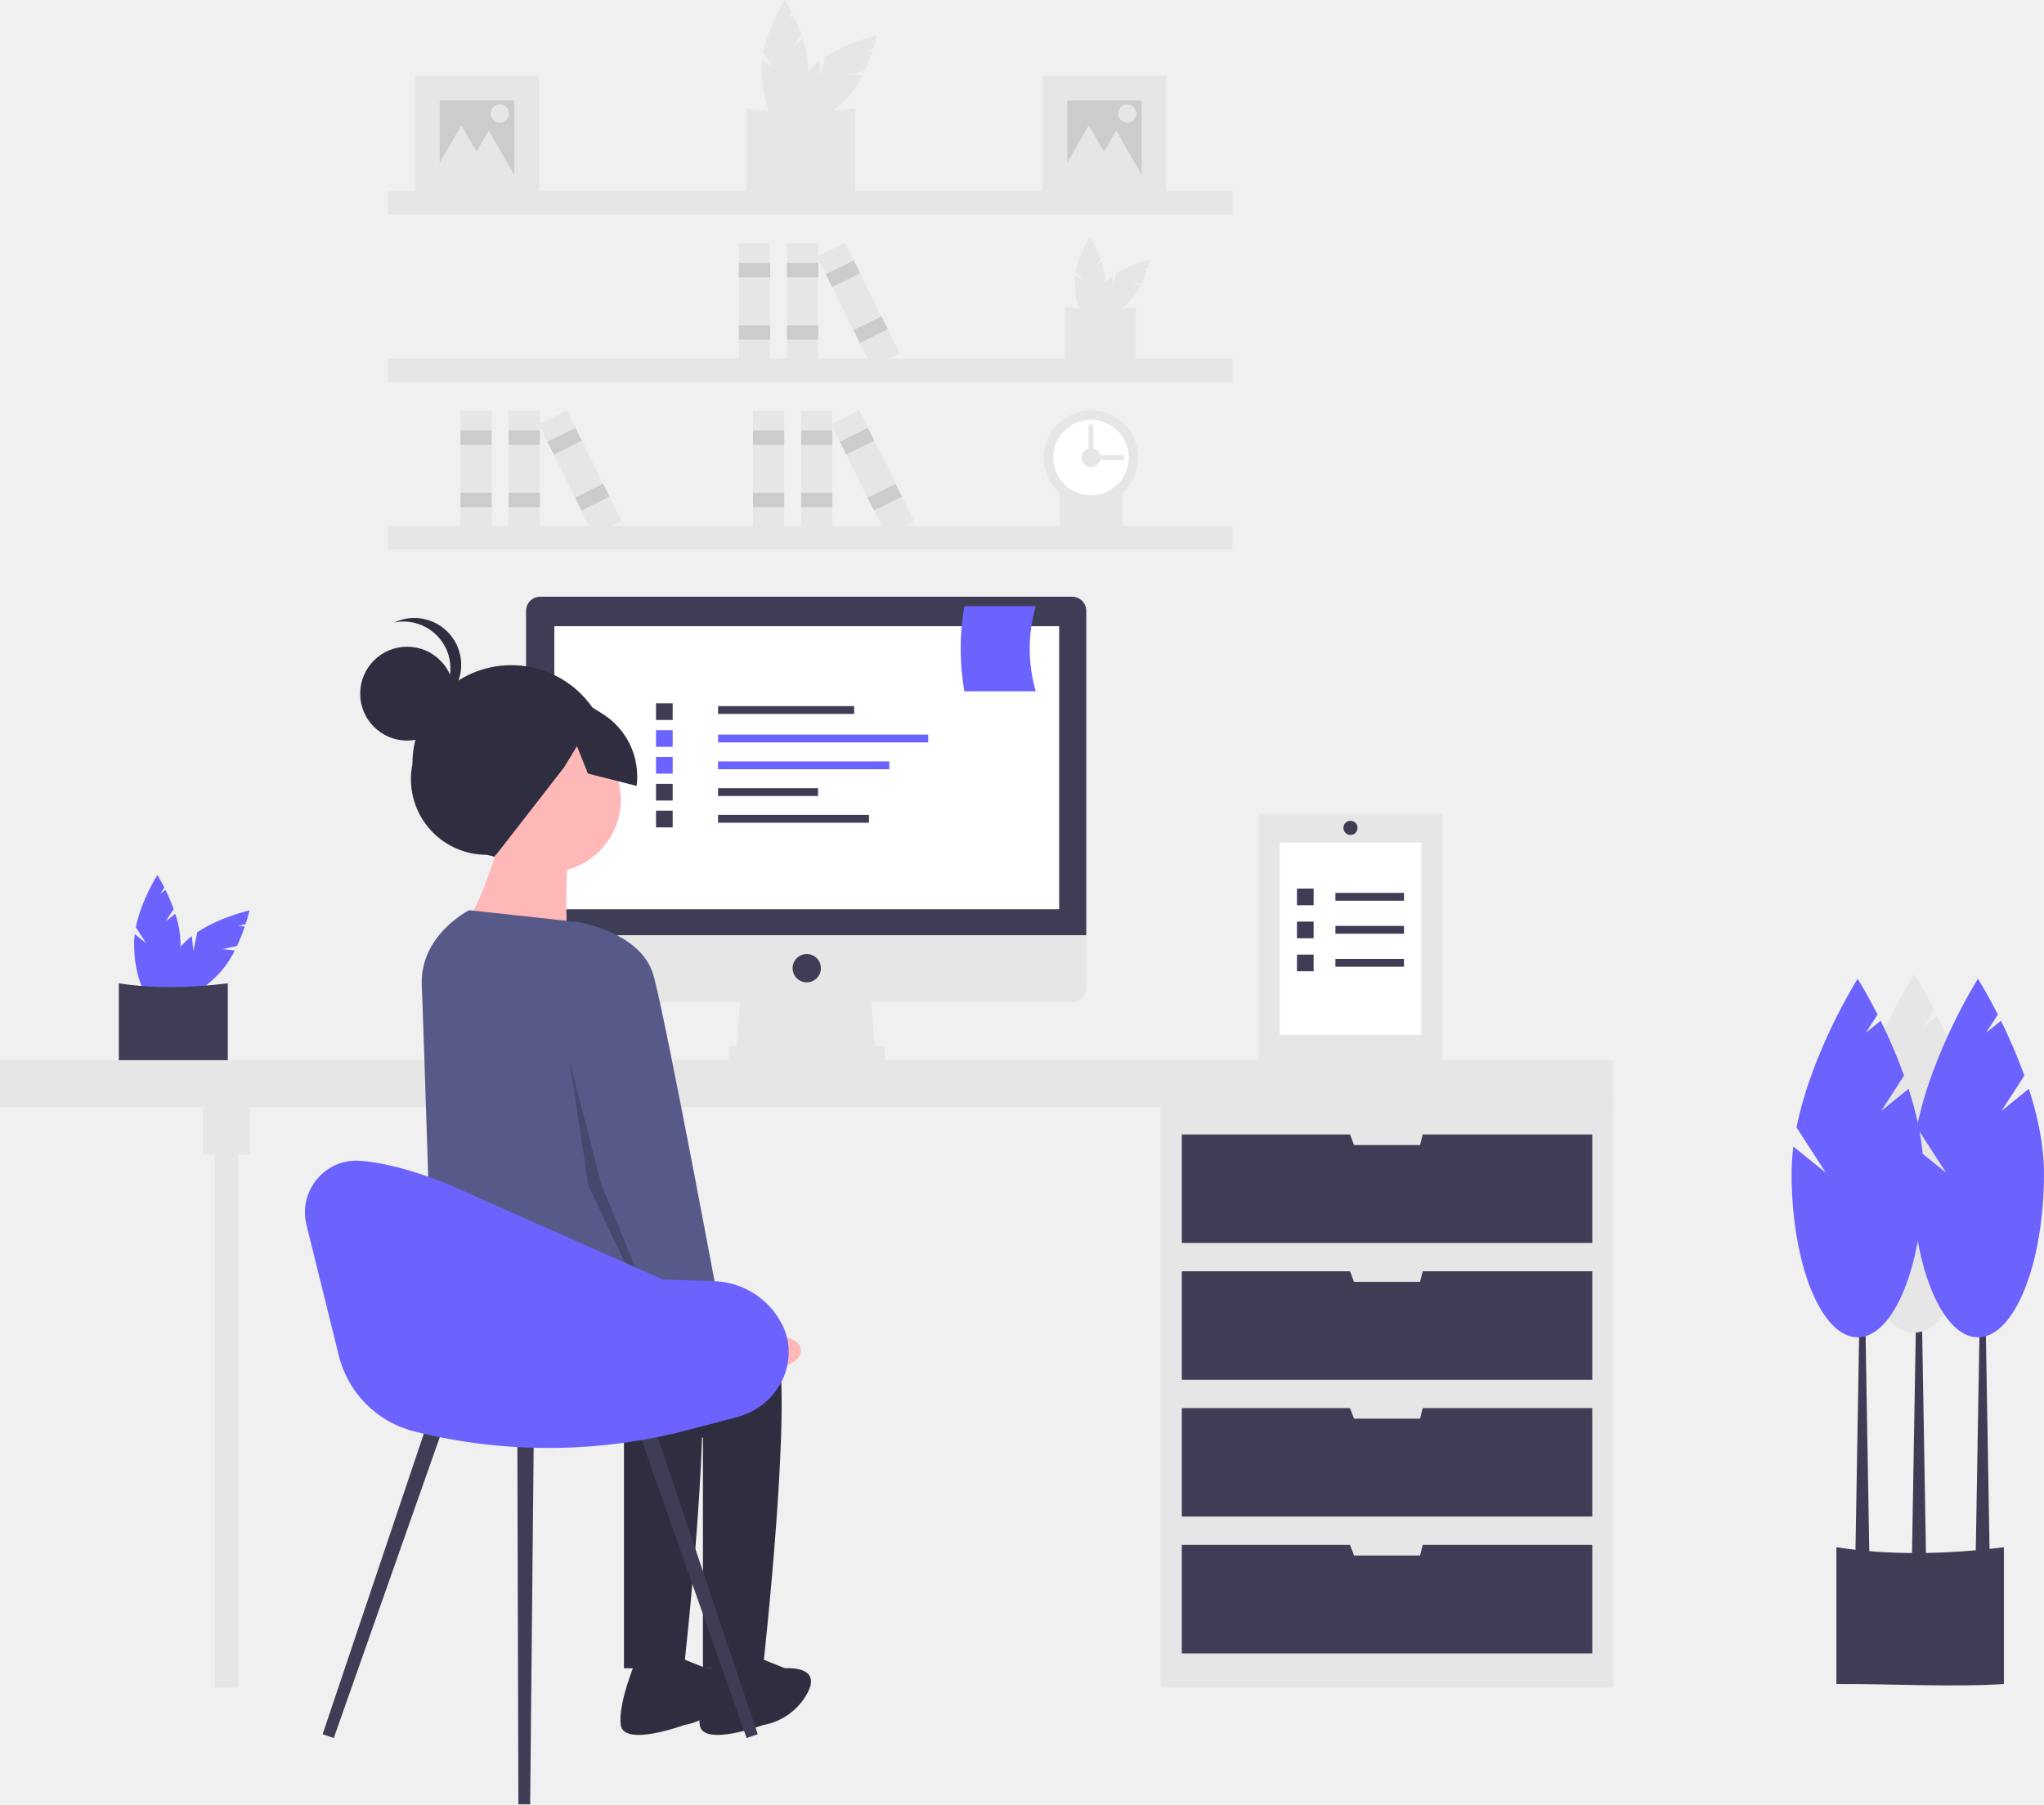
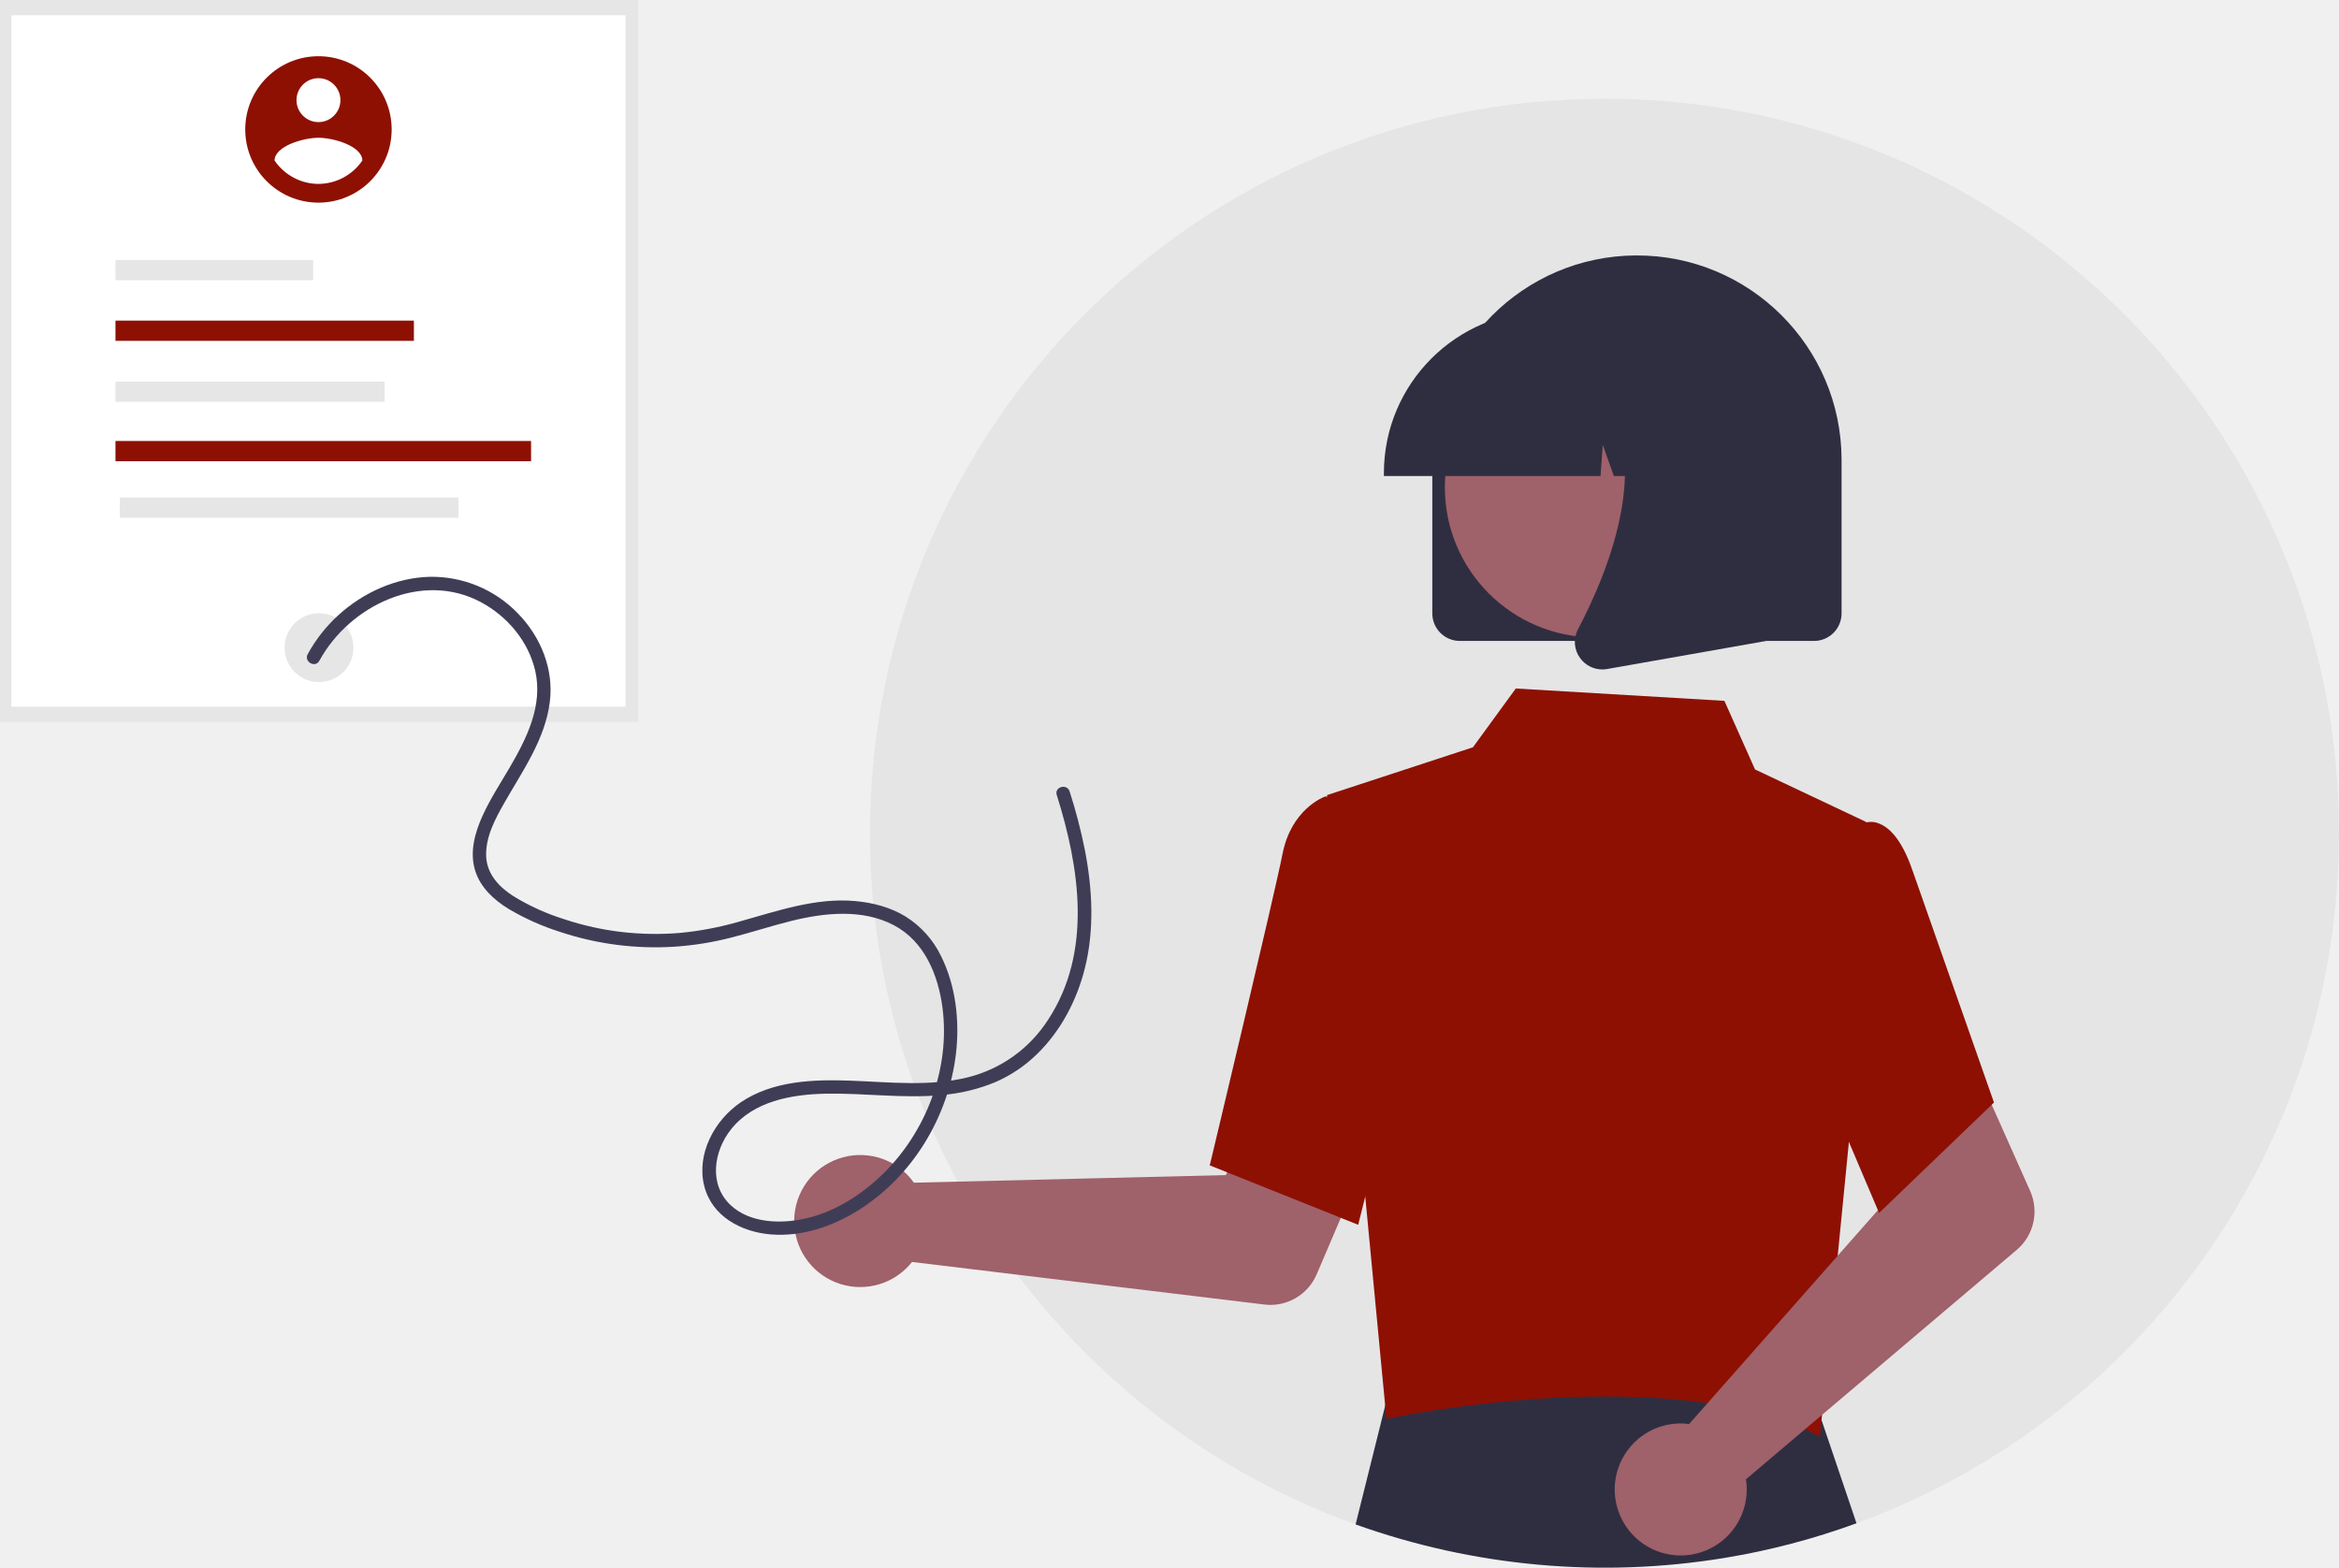
- <svg xmlns="http://www.w3.org/2000/svg" id="ea61258a-e793-48f7-8624-3c5ca462ffd9" data-name="Layer 1" width="882.346" height="778.999" viewBox="0 0 882.346 778.999">
-   <path d="M501.189,80.561l3.47-5.362a80.387,80.387,0,0,0-3.56-8.333l-2.244,1.812,1.776-2.745c-1.693-3.333-3.025-5.432-3.025-5.432s-6.958,10.965-9.283,22.575l4.452,6.881-4.929-3.981a32.522,32.522,0,0,0-.27,4.078c0,13.75,4.491,24.896,10.03,24.896s10.03-11.146,10.03-24.896a42.818,42.818,0,0,0-2.295-12.847Z" transform="translate(-158.8268 -60.50072)" fill="#e6e6e6" />
-   <path d="M525.747,92.481l6.245-1.338a80.386,80.386,0,0,0,3.375-8.409l-2.868-.305,3.197-.685c1.159-3.554,1.702-5.98,1.702-5.98s-12.674,2.833-22.527,9.399l-1.717,8.014-.67-6.3a32.524,32.524,0,0,0-3.075,2.693c-9.722,9.722-14.429,20.779-10.512,24.696s14.974-.789,24.696-10.512a42.818,42.818,0,0,0,7.462-10.707Z" transform="translate(-158.8268 -60.50072)" fill="#e6e6e6" />
-   <path d="M528.028,145.685c-14.481.926-30.26-.054-47.046,0V107.253c14.791,2.303,30.565,2.066,47.046,0Z" transform="translate(-158.8268 -60.50072)" fill="#e6e6e6" />
-   <path d="M631.628,175.652l2.263-3.497a52.424,52.424,0,0,0-2.321-5.434l-1.463,1.182,1.158-1.79c-1.104-2.173-1.973-3.543-1.973-3.543a50.241,50.241,0,0,0-6.054,14.722l2.903,4.487-3.214-2.596a21.21,21.21,0,0,0-.176,2.66c0,8.967,2.928,16.236,6.541,16.236s6.541-7.269,6.541-16.236a27.923,27.923,0,0,0-1.496-8.378Z" transform="translate(-158.8268 -60.50072)" fill="#e6e6e6" />
-   <path d="M647.644,183.426l4.073-.873a52.421,52.421,0,0,0,2.201-5.484l-1.87-.199,2.085-.447c.756-2.317,1.11-3.9,1.11-3.9a50.241,50.241,0,0,0-14.691,6.129l-1.12,5.226-.437-4.109a21.208,21.208,0,0,0-2.005,1.756c-6.34,6.34-9.41,13.551-6.855,16.105s9.765-.515,16.105-6.855a27.923,27.923,0,0,0,4.866-6.982Z" transform="translate(-158.8268 -60.50072)" fill="#e6e6e6" />
-   <path d="M649.131,218.122c-9.444.604-19.734-.035-30.681,0v-25.063a110.584,110.584,0,0,0,30.681,0Z" transform="translate(-158.8268 -60.50072)" fill="#e6e6e6" />
-   <path d="M643.3,292.399c-8.339.533-17.425-.031-27.091,0V270.268a97.647,97.647,0,0,0,27.091,0Z" transform="translate(-158.8268 -60.50072)" fill="#e6e6e6" />
-   <rect x="167.508" y="82.481" width="364.547" height="10.183" fill="#e6e6e6" />
-   <rect x="167.508" y="154.78" width="364.547" height="10.183" fill="#e6e6e6" />
-   <rect x="167.508" y="227.078" width="364.547" height="10.183" fill="#e6e6e6" />
-   <circle cx="470.958" cy="197.548" r="20.366" fill="#e6e6e6" />
-   <circle cx="470.958" cy="197.548" r="16.293" fill="#fff" />
-   <circle cx="470.958" cy="197.548" r="4.073" fill="#e6e6e6" />
-   <rect x="634.876" y="249.902" width="2.037" height="16.293" transform="translate(735.1164 -438.3468) rotate(90)" fill="#e6e6e6" />
-   <rect x="628.767" y="243.793" width="2.037" height="16.293" transform="translate(1100.743 443.3769) rotate(180)" fill="#e6e6e6" />
-   <rect x="339.725" y="105.104" width="13.475" height="53.339" fill="#e6e6e6" />
-   <rect x="339.725" y="113.526" width="13.475" height="6.176" fill="#ccc" />
-   <rect x="339.725" y="140.476" width="13.475" height="6.176" fill="#ccc" />
-   <rect x="318.951" y="105.104" width="13.475" height="53.339" fill="#e6e6e6" />
-   <rect x="318.951" y="113.526" width="13.475" height="6.176" fill="#ccc" />
-   <rect x="318.951" y="140.476" width="13.475" height="6.176" fill="#ccc" />
-   <rect x="522.695" y="165.605" width="13.475" height="53.339" transform="translate(-189.1714 194.3656) rotate(-26.3396)" fill="#e6e6e6" />
-   <rect x="515.969" y="175.601" width="13.475" height="6.176" transform="translate(-183.8419 189.9708) rotate(-26.3396)" fill="#ccc" />
-   <rect x="527.926" y="199.753" width="13.475" height="6.176" transform="translate(-193.3166 197.7837) rotate(-26.3396)" fill="#ccc" />
-   <rect x="219.567" y="177.403" width="13.475" height="53.339" fill="#e6e6e6" />
-   <rect x="219.567" y="185.825" width="13.475" height="6.176" fill="#ccc" />
-   <rect x="219.567" y="212.775" width="13.475" height="6.176" fill="#ccc" />
-   <rect x="198.793" y="177.403" width="13.475" height="53.339" fill="#e6e6e6" />
-   <rect x="198.793" y="185.825" width="13.475" height="6.176" fill="#ccc" />
-   <rect x="198.793" y="212.775" width="13.475" height="6.176" fill="#ccc" />
-   <rect x="402.537" y="237.903" width="13.475" height="53.339" transform="translate(-233.7244 148.5586) rotate(-26.3396)" fill="#e6e6e6" />
-   <rect x="395.811" y="247.899" width="13.475" height="6.176" transform="translate(-228.3949 144.1638) rotate(-26.3396)" fill="#ccc" />
-   <rect x="407.769" y="272.051" width="13.475" height="6.176" transform="translate(-237.8696 151.9768) rotate(-26.3396)" fill="#ccc" />
-   <rect x="345.835" y="177.403" width="13.475" height="53.339" fill="#e6e6e6" />
-   <rect x="345.835" y="185.825" width="13.475" height="6.176" fill="#ccc" />
-   <rect x="345.835" y="212.775" width="13.475" height="6.176" fill="#ccc" />
-   <rect x="325.061" y="177.403" width="13.475" height="53.339" fill="#e6e6e6" />
-   <rect x="325.061" y="185.825" width="13.475" height="6.176" fill="#ccc" />
-   <rect x="325.061" y="212.775" width="13.475" height="6.176" fill="#ccc" />
-   <rect x="528.805" y="237.903" width="13.475" height="53.339" transform="translate(-220.6153 204.5824) rotate(-26.3396)" fill="#e6e6e6" />
-   <rect x="522.079" y="247.899" width="13.475" height="6.176" transform="translate(-215.2858 200.1876) rotate(-26.3396)" fill="#ccc" />
-   <rect x="534.036" y="272.051" width="13.475" height="6.176" transform="translate(-224.7604 208.0006) rotate(-26.3396)" fill="#ccc" />
-   <rect x="449.987" y="32.646" width="53.556" height="53.556" fill="#e6e6e6" />
-   <rect x="460.699" y="43.357" width="32.134" height="32.134" fill="#ccc" />
-   <polygon points="470 54.143 476.814 65.944 483.627 77.745 470 77.745 456.373 77.745 463.187 65.944 470 54.143" fill="#e6e6e6" />
-   <polygon points="481.839 56.398 488.653 68.199 495.466 80 481.839 80 468.212 80 475.026 68.199 481.839 56.398" fill="#e6e6e6" />
-   <circle cx="486.631" cy="48.994" r="3.946" fill="#e6e6e6" />
-   <rect x="179.123" y="32.646" width="53.556" height="53.556" fill="#e6e6e6" />
-   <rect x="189.834" y="43.357" width="32.134" height="32.134" fill="#ccc" />
-   <polygon points="199.136 54.143 205.949 65.944 212.763 77.745 199.136 77.745 185.509 77.745 192.322 65.944 199.136 54.143" fill="#e6e6e6" />
-   <polygon points="210.975 56.398 217.788 68.199 224.601 80 210.975 80 197.348 80 204.161 68.199 210.975 56.398" fill="#e6e6e6" />
-   <circle cx="215.766" cy="48.994" r="3.946" fill="#e6e6e6" />
-   <path d="M230.324,458.345l3.47-5.362a80.387,80.387,0,0,0-3.56-8.333l-2.244,1.812,1.776-2.745c-1.693-3.333-3.025-5.432-3.025-5.432s-6.958,10.965-9.283,22.575l4.452,6.881-4.929-3.981a32.524,32.524,0,0,0-.27,4.078c0,13.75,4.491,24.896,10.03,24.896s10.03-11.146,10.03-24.896a42.818,42.818,0,0,0-2.295-12.847Z" transform="translate(-158.8268 -60.50072)" fill="#6c63ff" />
-   <path d="M254.882,470.266l6.245-1.338a80.386,80.386,0,0,0,3.375-8.409l-2.868-.305,3.197-.685c1.159-3.554,1.702-5.98,1.702-5.98s-12.674,2.833-22.527,9.399l-1.717,8.014-.67-6.3a32.524,32.524,0,0,0-3.075,2.693c-9.722,9.722-14.429,20.779-10.512,24.696s14.974-.789,24.696-10.512a42.818,42.818,0,0,0,7.462-10.707Z" transform="translate(-158.8268 -60.50072)" fill="#6c63ff" />
-   <path d="M257.163,523.469c-14.481.926-30.26-.054-47.046,0V485.038c14.791,2.303,30.565,2.066,47.046,0Z" transform="translate(-158.8268 -60.50072)" fill="#3f3d56" />
-   <rect x="500.998" y="475.031" width="195.511" height="253.554" fill="#e6e6e6" />
-   <rect x="92.664" y="488.269" width="10.183" height="240.316" fill="#e6e6e6" />
-   <rect y="457.72" width="696.509" height="20.366" fill="#e6e6e6" />
-   <rect x="87.573" y="478.086" width="20.366" height="20.366" fill="#e6e6e6" />
-   <polygon points="614.155 489.796 613.009 494.379 584.497 494.379 582.779 489.796 510.162 489.796 510.162 536.638 687.344 536.638 687.344 489.796 614.155 489.796" fill="#3f3d56" />
-   <polygon points="614.155 548.857 613.009 553.439 584.497 553.439 582.779 548.857 510.162 548.857 510.162 595.698 687.344 595.698 687.344 548.857 614.155 548.857" fill="#3f3d56" />
-   <polygon points="614.155 607.918 613.009 612.5 584.497 612.5 582.779 607.918 510.162 607.918 510.162 654.759 687.344 654.759 687.344 607.918 614.155 607.918" fill="#3f3d56" />
-   <polygon points="614.155 666.979 613.009 671.561 584.497 671.561 582.779 666.979 510.162 666.979 510.162 713.82 687.344 713.82 687.344 666.979 614.155 666.979" fill="#3f3d56" />
-   <polygon points="377.785 454.665 317.706 454.665 319.742 428.19 375.748 428.19 377.785 454.665" fill="#e6e6e6" />
-   <rect x="314.651" y="451.611" width="67.207" height="6.11" fill="#e6e6e6" />
-   <path d="M621.639,318.128H392.015a6.11,6.11,0,0,0-6.11,6.11V464.252H627.748V324.237A6.11,6.11,0,0,0,621.639,318.128Z" transform="translate(-158.8268 -60.50072)" fill="#3f3d56" />
-   <path d="M385.905,464.252V487.163a6.11,6.11,0,0,0,6.11,6.11h229.624a6.11,6.11,0,0,0,6.11-6.11V464.252Z" transform="translate(-158.8268 -60.50072)" fill="#e6e6e6" />
-   <rect x="239.298" y="270.355" width="217.914" height="122.195" fill="#fff" />
-   <circle cx="348.254" cy="418.007" r="6.11" fill="#3f3d56" />
-   <path d="M1023.862,787.558c-22.254,1.424-46.502-.083-72.298,0V728.498c22.731,3.539,46.971,3.175,72.298,0Z" transform="translate(-158.8268 -60.50072)" fill="#3f3d56" />
-   <polygon points="831.432 673.3 825.322 673.3 827.359 553.949 829.395 553.949 831.432 673.3" fill="#3f3d56" />
-   <polygon points="858.926 674.107 852.816 674.107 854.853 554.755 856.889 554.755 858.926 674.107" fill="#3f3d56" />
-   <polygon points="806.993 674.107 800.883 674.107 802.92 554.755 804.956 554.755 806.993 674.107" fill="#3f3d56" />
-   <path d="M995.35,538.078l9.863-15.242a228.514,228.514,0,0,0-10.119-23.687l-6.378,5.151,5.05-7.804c-4.813-9.473-8.599-15.442-8.599-15.442s-19.78,31.17-26.389,64.173L971.435,564.786l-14.011-11.317a92.452,92.452,0,0,0-.769,11.593c0,39.086,12.765,70.771,28.512,70.771s28.512-31.685,28.512-70.771c0-12.117-2.741-24.794-6.523-36.521Z" transform="translate(-158.8268 -60.50072)" fill="#e6e6e6" />
-   <path d="M1022.844,540.114l9.863-15.242a228.515,228.515,0,0,0-10.119-23.687l-6.378,5.151,5.05-7.804c-4.813-9.473-8.599-15.442-8.599-15.442s-19.78,31.17-26.389,64.173l12.656,19.56-14.011-11.317a92.452,92.452,0,0,0-.769,11.593c0,39.086,12.765,70.771,28.512,70.771s28.512-31.685,28.512-70.771c0-12.117-2.741-24.794-6.523-36.521Z" transform="translate(-158.8268 -60.50072)" fill="#6c63ff" />
-   <path d="M970.911,540.114l9.863-15.242a228.517,228.517,0,0,0-10.119-23.687l-6.378,5.151,5.05-7.804c-4.812-9.473-8.599-15.442-8.599-15.442s-19.78,31.17-26.389,64.173l12.656,19.56-14.011-11.317a92.452,92.452,0,0,0-.769,11.593c0,39.086,12.765,70.771,28.512,70.771s28.512-31.685,28.512-70.771c0-12.117-2.741-24.794-6.523-36.521Z" transform="translate(-158.8268 -60.50072)" fill="#6c63ff" />
-   <rect x="309.964" y="304.848" width="58.756" height="3.373" fill="#3f3d56" />
-   <rect x="309.964" y="317.151" width="90.732" height="3.373" fill="#6c63ff" />
-   <rect x="309.964" y="328.742" width="73.945" height="3.373" fill="#6c63ff" />
-   <rect x="309.964" y="340.29" width="43.168" height="3.373" fill="#3f3d56" />
-   <rect x="309.964" y="351.837" width="65.151" height="3.373" fill="#3f3d56" />
-   <rect x="283.184" y="303.649" width="7.195" height="7.195" fill="#3f3d56" />
-   <rect x="283.184" y="315.24" width="7.195" height="7.195" fill="#6c63ff" />
-   <rect x="283.184" y="326.831" width="7.195" height="7.195" fill="#6c63ff" />
-   <rect x="283.184" y="338.423" width="7.195" height="7.195" fill="#3f3d56" />
-   <rect x="283.184" y="350.014" width="7.195" height="7.195" fill="#3f3d56" />
-   <path d="M605.942,358.963H575.109a107.84,107.84,0,0,1,0-36.763h30.833A66.148,66.148,0,0,0,605.942,358.963Z" transform="translate(-158.8268 -60.50072)" fill="#6c63ff" />
-   <path d="M381.591,432.645l-12.685-3.092a32.657,32.657,0,0,1-32.051-39.124v0a42.685,42.685,0,0,1,42.631-42.738h0a42.685,42.685,0,0,1,42.738,42.631v0C429.417,415.35,406.891,438.812,381.591,432.645Z" transform="translate(-158.8268 -60.50072)" fill="#2f2e41" />
-   <circle cx="236.62" cy="345.243" r="31.364" fill="#ffb8b8" />
-   <path d="M374.992,422.108s-9.545,32.727-15,35.455,43.636,6.818,43.636,6.818-1.364-31.364,1.364-34.091S374.992,422.108,374.992,422.108Z" transform="translate(-158.8268 -60.50072)" fill="#ffb8b8" />
-   <path d="M424.083,623.926s61.364-5.455,69.546,15S488.174,780.745,488.174,780.745H462.265V681.199s-110.472-31.402-110.472-42.311S424.083,623.926,424.083,623.926Z" transform="translate(-158.8268 -60.50072)" fill="#2f2e41" />
-   <path d="M484.083,775.29l13.636,5.455s16.364-1.364,9.545,10.909A27.004,27.004,0,0,1,488.174,805.29s-25.909,9.545-27.273,0,6.818-28.636,6.818-28.636Z" transform="translate(-158.8268 -60.50072)" fill="#2f2e41" />
-   <path d="M389.992,623.926s61.364-5.455,69.546,15S454.083,780.745,454.083,780.745H428.174V681.199s-78.418-18.164-78.418-29.073c0-5.125-5.343-31.171,4.073-36.658C364.457,609.274,389.992,623.926,389.992,623.926Z" transform="translate(-158.8268 -60.50072)" fill="#2f2e41" />
-   <path d="M449.992,775.29l13.636,5.455s16.364-1.364,9.545,10.909A27.004,27.004,0,0,1,454.083,805.29s-25.909,9.545-27.273,0,6.818-28.636,6.818-28.636Z" transform="translate(-158.8268 -60.50072)" fill="#2f2e41" />
-   <path d="M361.356,453.471l40.98,4.454a30.182,30.182,0,0,1,26.269,23.767L444.538,557.108s5.455,75-5.455,79.091-25.909-16.364-46.364-13.636-47.046,8.864-47.046,8.864S341.451,497.179,340.901,486.199C339.801,464.248,361.356,453.471,361.356,453.471Z" transform="translate(-158.8268 -60.50072)" fill="#575a89" />
-   <path d="M458.427,627.823l16.824,9.908s30.183-4.331,29.241,6.278-33.889,8.559-33.889,8.559l-20.275-12.493Z" transform="translate(-158.8268 -60.50072)" fill="#ffb8b8" />
-   <circle cx="175.743" cy="299.475" r="20.26" fill="#2f2e41" />
-   <path d="M353.263,349.085a20.25,20.25,0,0,0-24.247-19.836,20.25,20.25,0,1,1,12.63,38.165A20.243,20.243,0,0,0,353.263,349.085Z" transform="translate(-158.8268 -60.50072)" fill="#2f2e41" />
-   <path d="M370.643,360.575l27.313-5.029,21.005,13.165a31.863,31.863,0,0,1,14.678,31.095l-21.037-5.332-4.711-11.812-5.61,9.196-29.334,37.75-16.47-10.488-14.683-23.009Z" transform="translate(-158.8268 -60.50072)" fill="#2f2e41" />
-   <path d="M393.136,465.071l13.636-6.818s28.636,4.091,34.091,23.182,30,151.364,30,151.364L447.681,643.708l-32.727-80.455Z" transform="translate(-158.8268 -60.50072)" fill="#575a89" />
-   <polygon points="245.917 458.23 259.565 511.205 283.767 570.701 282.928 572.761 254.063 512.199 245.917 458.23" opacity="0.2" />
-   <polygon points="144.084 750.379 139.271 748.721 185.896 610.231 192.636 612.553 144.084 750.379" fill="#3f3d56" />
-   <polygon points="322.291 750.379 327.105 748.721 280.479 610.231 273.74 612.553 322.291 750.379" fill="#3f3d56" />
-   <polygon points="223.77 778.981 228.861 778.999 230.443 617.107 223.315 617.082 223.77 778.981" fill="#3f3d56" />
-   <path d="M291.127,589.357l13.966,56.445a44.826,44.826,0,0,0,32.642,32.721l0,0a238.26,238.26,0,0,0,118.547-.764l20.851-5.499c12.116-3.195,21.227-13.601,22.089-26.101a25.685,25.685,0,0,0-2.323-12.872q-.122-.26-.246-.515a34.064,34.064,0,0,0-29.598-19.138l-22.089-.713L364.521,577.282s-27.667-14.053-50.412-15.626C299.089,560.617,287.51,574.741,291.127,589.357Z" transform="translate(-158.8268 -60.50072)" fill="#6c63ff" />
-   <rect x="543.257" y="351.309" width="79.426" height="107.939" fill="#e6e6e6" />
-   <rect x="552.421" y="363.764" width="61.097" height="83.03" fill="#fff" />
-   <rect x="576.467" y="385.492" width="29.602" height="3.373" fill="#3f3d56" />
-   <rect x="559.87" y="383.625" width="7.195" height="7.195" fill="#3f3d56" />
-   <rect x="576.467" y="399.748" width="29.602" height="3.373" fill="#3f3d56" />
-   <rect x="559.87" y="397.881" width="7.195" height="7.195" fill="#3f3d56" />
-   <rect x="576.467" y="414.004" width="29.602" height="3.373" fill="#3f3d56" />
-   <rect x="559.87" y="412.137" width="7.195" height="7.195" fill="#3f3d56" />
-   <rect x="579.915" y="354.364" width="6.11" height="6.11" rx="3.055" fill="#3f3d56" />
+ <svg xmlns="http://www.w3.org/2000/svg" data-name="Layer 1" width="1050.862" height="704.353" viewBox="0 0 1050.862 704.353">
+   <path d="M1125.431,472.176c0,142.47-90.3,263.86-216.78,310.05a326.344,326.344,0,0,1-59.32,15.57,332.228,332.228,0,0,1-165.72-15.05c-127.28-45.81-218.24-167.61-218.18-310.64,0-182.18,147.75-329.93,330-329.93a328.564,328.564,0,0,1,192.01,61.6C1070.991,263.636,1125.431,361.546,1125.431,472.176Z" transform="translate(-74.56905 -97.82358)" fill="#e5e5e5" />
+   <path d="M908.651,782.226a326.344,326.344,0,0,1-59.32,15.57,332.228,332.228,0,0,1-165.72-15.05l15.24-61.15.92-3.67,31.1.12,156.24.56,2,5.91Z" transform="translate(-74.56905 -97.82358)" fill="#2f2e41" />
+   <rect id="effaf695-3865-40c6-8918-ced0238239c2" data-name="Rectangle 25" width="286.651" height="324.355" fill="#e6e6e6" />
+   <rect id="f33d627f-c769-4bde-9d74-ef156faf640e" data-name="Rectangle 25-2" x="5.111" y="6.862" width="275.928" height="310.632" fill="#fff" />
+   <circle id="b5fd4af9-5b07-4da2-8ccf-5b3d4ac887f6" data-name="Ellipse 116" cx="143.326" cy="290.982" r="15.467" fill="#e6e6e6" />
+   <rect id="f05405a0-af73-4807-bbd1-d761cdd06c65" data-name="Rectangle 31" x="51.876" y="116.819" width="88.837" height="9.088" fill="#e6e6e6" />
+   <rect id="a05e4a04-50b7-46b0-b842-8db21044ae7a" data-name="Rectangle 32" x="51.876" y="144.052" width="134.079" height="9.088" fill="#8e1003" />
+   <rect id="bdce3bac-3998-4a72-bc14-4aa79023038d" data-name="Rectangle 38" x="51.876" y="171.456" width="120.918" height="9.088" fill="#e6e6e6" />
+   <rect id="e1177af0-2f80-4461-b67e-43945f3b6fee" data-name="Rectangle 39" x="51.876" y="198.136" width="186.723" height="9.088" fill="#8e1003" />
+   <rect id="b290cdc3-2096-427b-bfd4-6b657da823ea" data-name="Rectangle 40" x="53.817" y="223.545" width="152.175" height="9.088" fill="#e6e6e6" />
+   <g id="b96c6486-fa38-4cba-8e5e-13dca7f44a0c" data-name="Group 52">
+     <path id="b0fbfc35-67c9-42b4-b2fe-33d0d7288754-974" data-name="Path 846" d="M482.178,625.614a29.756,29.756,0,0,1,2.991,3.6l140.109-3.428,16.345-29.868,48.3,18.776-23.8,55.687a22.609,22.609,0,0,1-23.5,13.561l-158.3-19.123a29.665,29.665,0,1,1-2.15-39.211Z" transform="translate(-74.56905 -97.82358)" fill="#9f616a" />
+     <path id="a6a8f1c9-3ab8-4f6f-ba9b-45acc2f7af89-975" data-name="Path 852" d="M670.758,455.065l65.569-21.489,19.258-26.411,93.716,5.546,13.759,30.82,49.972,23.613-7.68,142.624-13.138,133.477c-67.558-34.983-193.639-8.312-194.743-7.878Z" transform="translate(-74.56905 -97.82358)" fill="#8e1003" />
+     <path id="fc06e97d-785e-4845-9aa0-60a5889f9ce3-976" data-name="Path 853" d="M684.775,648.114l-66.694-26.684.284-1.187c.286-1.2,28.672-119.817,32.441-138.879,3.926-19.859,18.271-25.35,18.88-25.573l.445-.164,26.394,8.034,11.592,91.081Z" transform="translate(-74.56905 -97.82358)" fill="#8e1003" />
+     <path id="b248559b-61d8-49e2-8eef-81cc9521c19e-977" data-name="Path 855" d="M828.78,737.377a29.721,29.721,0,0,1,4.677.258l92.747-105.072-10.788-32.286,46.608-22.652,24.655,55.313a22.608,22.608,0,0,1-6.034,26.453l-121.65,103.073a29.665,29.665,0,1,1-30.215-25.087Z" transform="translate(-74.56905 -97.82358)" fill="#9f616a" />
+     <path id="b0e9bc84-32e8-4599-bd8d-d35670d3692b-978" data-name="Path 856" d="M918.801,642.791l-38.689-91.006,15.09-63.391,16.259-20.541a9.366,9.366,0,0,1,7.524.07c6,2.413,11.1,9.81,15.177,21.984l36.259,103.279Z" transform="translate(-74.56905 -97.82358)" fill="#8e1003" />
+     <path id="b58b0f1b-b11b-4f57-8de2-a939101b4938-979" data-name="Path 857" d="M718.072,373.442v-68.61a91.938,91.938,0,1,1,183.875-.609q.001.305,0,.609v68.61a12.364,12.364,0,0,1-12.35,12.35H730.422A12.364,12.364,0,0,1,718.072,373.442Z" transform="translate(-74.56905 -97.82358)" fill="#2f2e41" />
+     <circle id="ba54abe3-4119-45e5-b5c1-150877d750f7" data-name="Ellipse 148" cx="716.548" cy="218.965" r="67.405" fill="#9f616a" />
+     <path id="b6bcc4bf-1738-426f-8fbf-3ee273a728b5-980" data-name="Path 858" d="M696.322,310.321a72.809,72.809,0,0,1,72.727-72.727h13.723a72.808,72.808,0,0,1,72.726,72.727v1.372h-29l-9.891-27.7-1.978,27.7H799.643l-4.99-13.974-1,13.974H696.322Z" transform="translate(-74.56905 -97.82358)" fill="#2f2e41" />
+     <path id="be96ad09-85ff-4345-abef-5a49918f7c18-981" data-name="Path 859" d="M784.484,393.508a12.167,12.167,0,0,1-.967-12.918c14.541-27.658,34.9-78.765,7.877-110.283l-1.938-2.262h78.456v117.79L796.641,398.41a12.608,12.608,0,0,1-2.185.193,12.3,12.3,0,0,1-9.967-5.092Z" transform="translate(-74.56905 -97.82358)" fill="#2f2e41" />
+   </g>
+   <g id="b2dad932-78e1-44e1-9682-073c8202f887" data-name="Group 51">
+     <path id="e043db59-b600-449e-8c52-e1eb73379667-982" data-name="Path 341" d="M217.646,123.086A32.891,32.891,0,1,0,250.535,155.978v-.002a32.891,32.891,0,0,0-32.891-32.891Zm0,9.866a9.866,9.866,0,1,1-9.866,9.866v0A9.866,9.866,0,0,1,217.646,132.952Zm0,47.501a23.961,23.961,0,0,1-19.735-10.532c.158-6.578,13.156-10.199,19.735-10.199s19.576,3.621,19.735,10.199A24,24,0,0,1,217.646,180.453Z" transform="translate(-74.56905 -97.82358)" fill="#8e1003" />
+   </g>
+   <path id="bcfa45dc-2c5a-4ac5-8376-9a2a23e225d0-983" data-name="Path 842" d="M218.028,394.735c13.55-24.831,46.01-40.556,72.563-26.382,11.952,6.379,21.453,17.663,24.469,31,3.5,15.493-3.875,30.266-11.488,43.282-4.132,7.065-8.66,13.986-12.08,21.438-3.541,7.717-6.072,16.636-3.406,25.031,2.4,7.563,8.418,13.064,15.008,17.107a111.828,111.828,0,0,0,23.061,10.3,135.743,135.743,0,0,0,51.485,6.661,140.803,140.803,0,0,0,25.66-4.148c8.943-2.28,17.719-5.17,26.677-7.4,14.956-3.715,32.009-5.562,46.191,1.9,13.778,7.252,19.944,22.419,21.851,37.174,3.522,27.246-7.281,55.52-26.786,74.6-9.358,9.154-21.134,16.717-33.96,19.811-11.191,2.7-25.561,2.527-34.467-5.839-9.938-9.337-7.6-24.309.293-34.16,10.075-12.569,27.143-15.588,42.374-15.894,17.326-.348,34.636,2.232,51.952.628a79.799,79.799,0,0,0,24.568-5.926,62.258,62.258,0,0,0,18.515-12.529c10.69-10.386,17.9-24.222,21.485-38.608,4.317-17.3,3.376-35.482.025-52.859a238.361,238.361,0,0,0-6.888-26.507c-1.157-3.67-6.952-2.1-5.786,1.595,10.32,32.724,16.074,70.563-3.865,100.946a60.107,60.107,0,0,1-35.943,25.873c-17.257,4.289-35.365,2.169-52.909,1.531-16.682-.607-35,.048-49.3,9.764-11.731,7.969-19.936,23.127-16.39,37.437,3.419,13.8,16.681,20.8,29.945,21.878,13.917,1.134,27.612-3.537,39.3-10.841,24.313-15.193,40.479-41.913,43.862-70.242,1.763-14.761-.031-30.661-6.725-44.059a43.133,43.133,0,0,0-15.847-17.661c-6.81-4.175-14.676-6.23-22.576-6.957-17.948-1.653-35.192,4.509-52.218,9.223a144.798,144.798,0,0,1-26.628,5.083,132.982,132.982,0,0,1-26.272-.428,129.365,129.365,0,0,1-25.457-5.65,101.893,101.893,0,0,1-23.108-10.447c-6.385-4.083-11.907-9.931-12.221-17.9-.341-8.641,4.016-16.724,8.16-24.009,8.187-14.391,18.3-28.467,20.435-45.314,1.87-14.737-4.06-29.262-14.3-39.773a53.771,53.771,0,0,0-39.737-16.485c-15.193.435-29.74,7.042-40.915,17.189a67.358,67.358,0,0,0-13.8,17.53c-1.851,3.391,3.328,6.422,5.181,3.028Z" transform="translate(-74.56905 -97.82358)" fill="#3f3d56" />
</svg>
